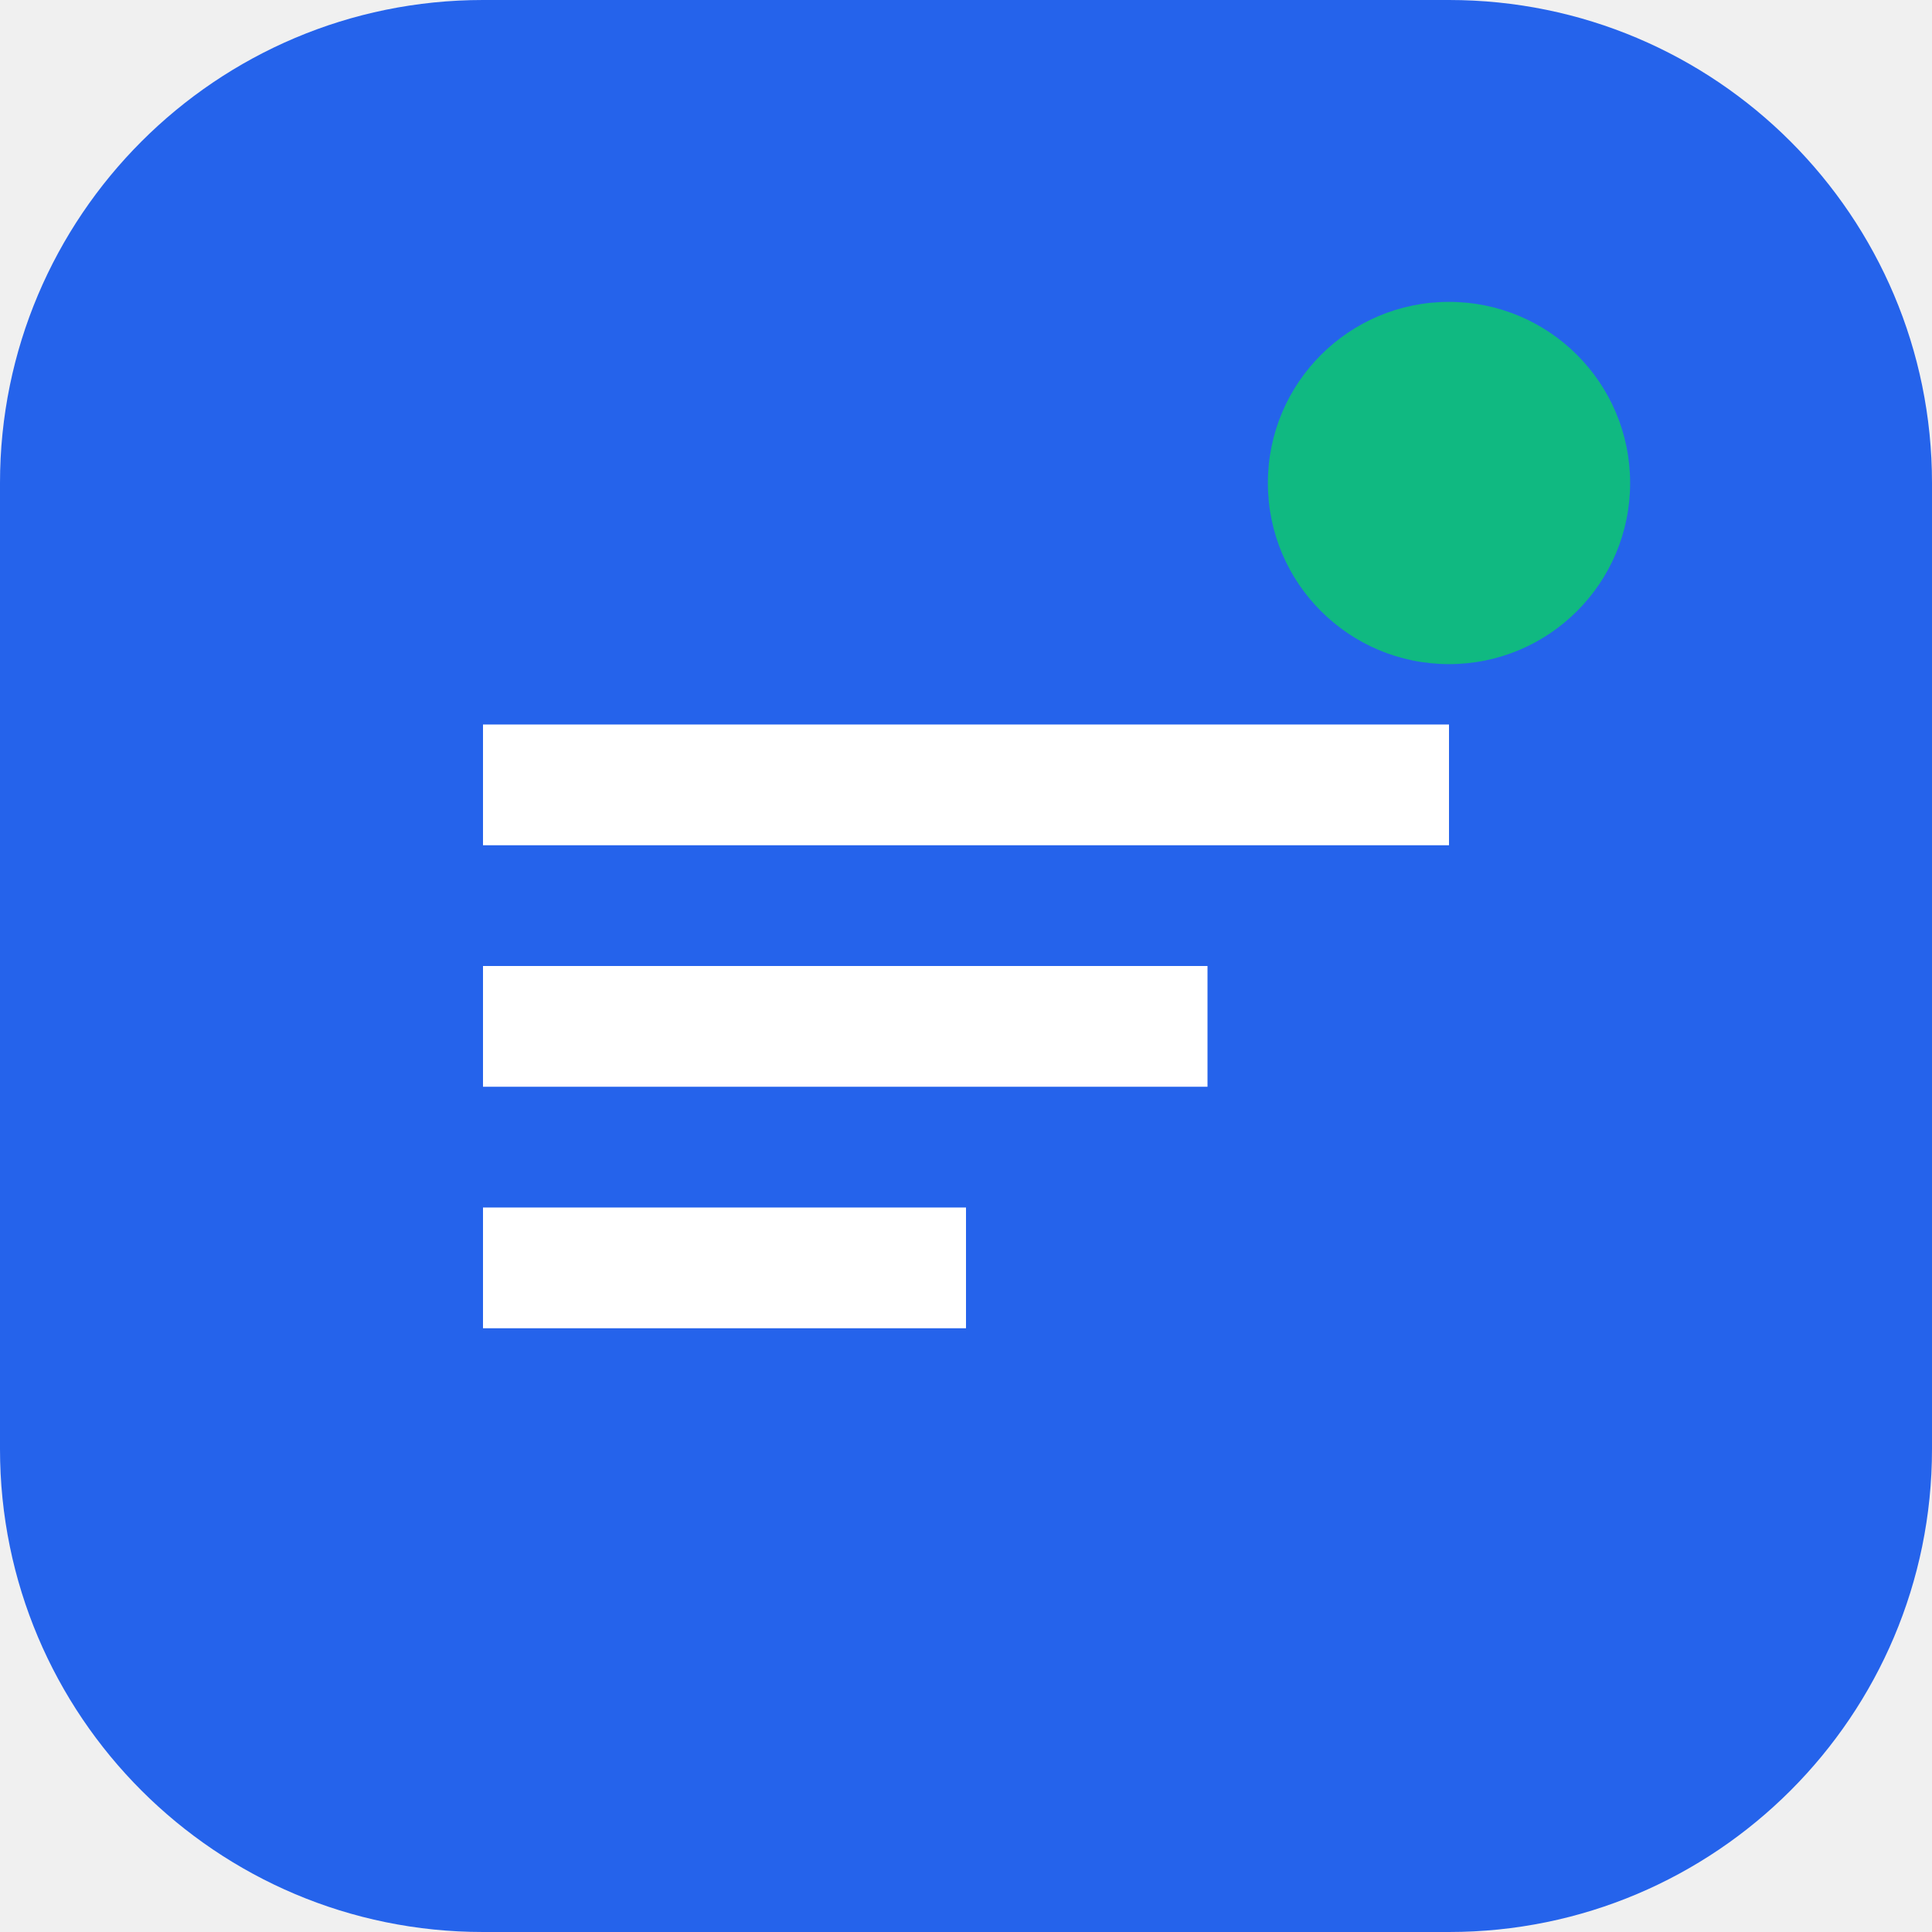
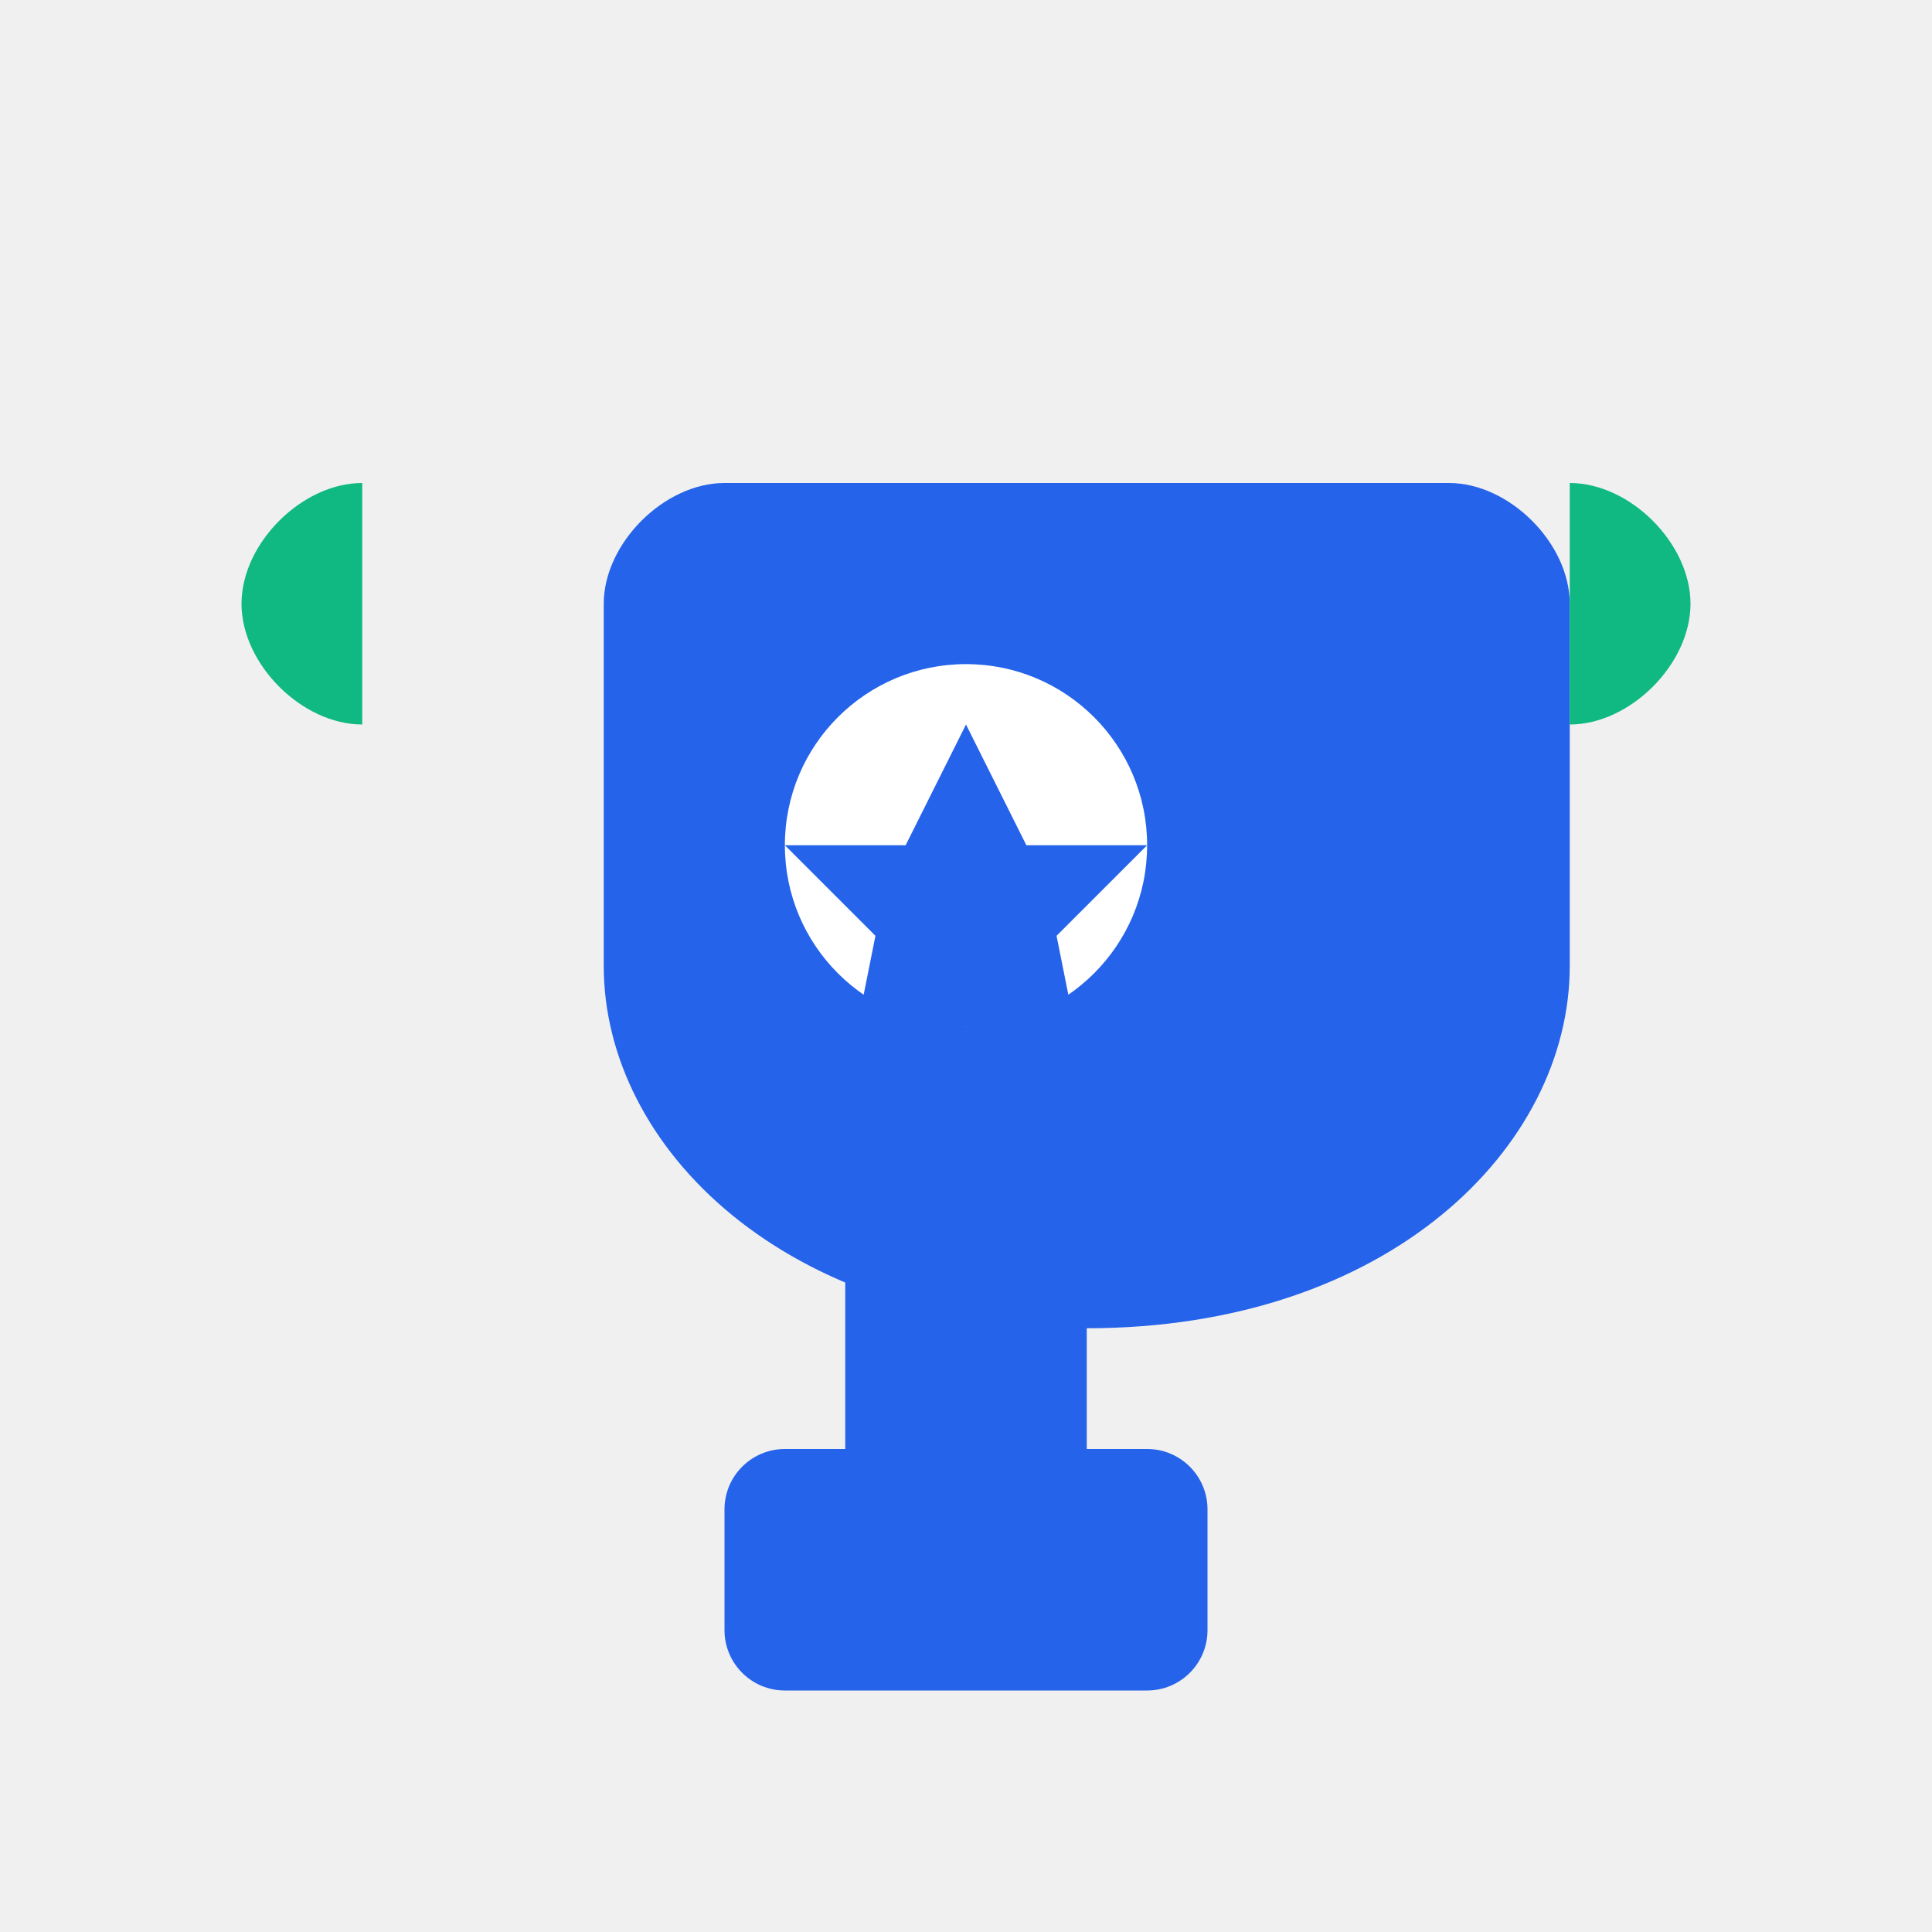
<svg xmlns="http://www.w3.org/2000/svg" width="32" height="32" viewBox="0 0 32 32" fill="none">
-   <rect width="32" height="32" rx="8" fill="#2563eb" />
-   <path d="M8 12h16v2H8z" fill="white" />
-   <path d="M8 16h12v2H8z" fill="white" />
-   <path d="M8 20h8v2H8z" fill="white" />
-   <circle cx="24" cy="8" r="3" fill="#10b981" />
+   <rect x="12" y="24" width="8" height="4" rx="1" fill="#2563eb" />
+   <rect x="14" y="20" width="4" height="4" fill="#2563eb" />
+   <path d="M8 8h16c1 0 2 1 2 2v6c0 3-3 6-8 6s-8-3-8-6V10c0-1 1-2 2-2z" fill="#2563eb" />
+   <path d="M6 12c-1 0-2-1-2-2s1-2 2-2v4zm20-4c1 0 2 1 2 2s-1 2-2 2V8z" fill="#10b981" />
+   <circle cx="16" cy="14" r="3" fill="white" />
+   <path d="M16 12l1 2h2l-1.5 1.5L18 18l-2-1-2 1 .5-2.5L13 14h2l1-2z" fill="#2563eb" />
</svg>
